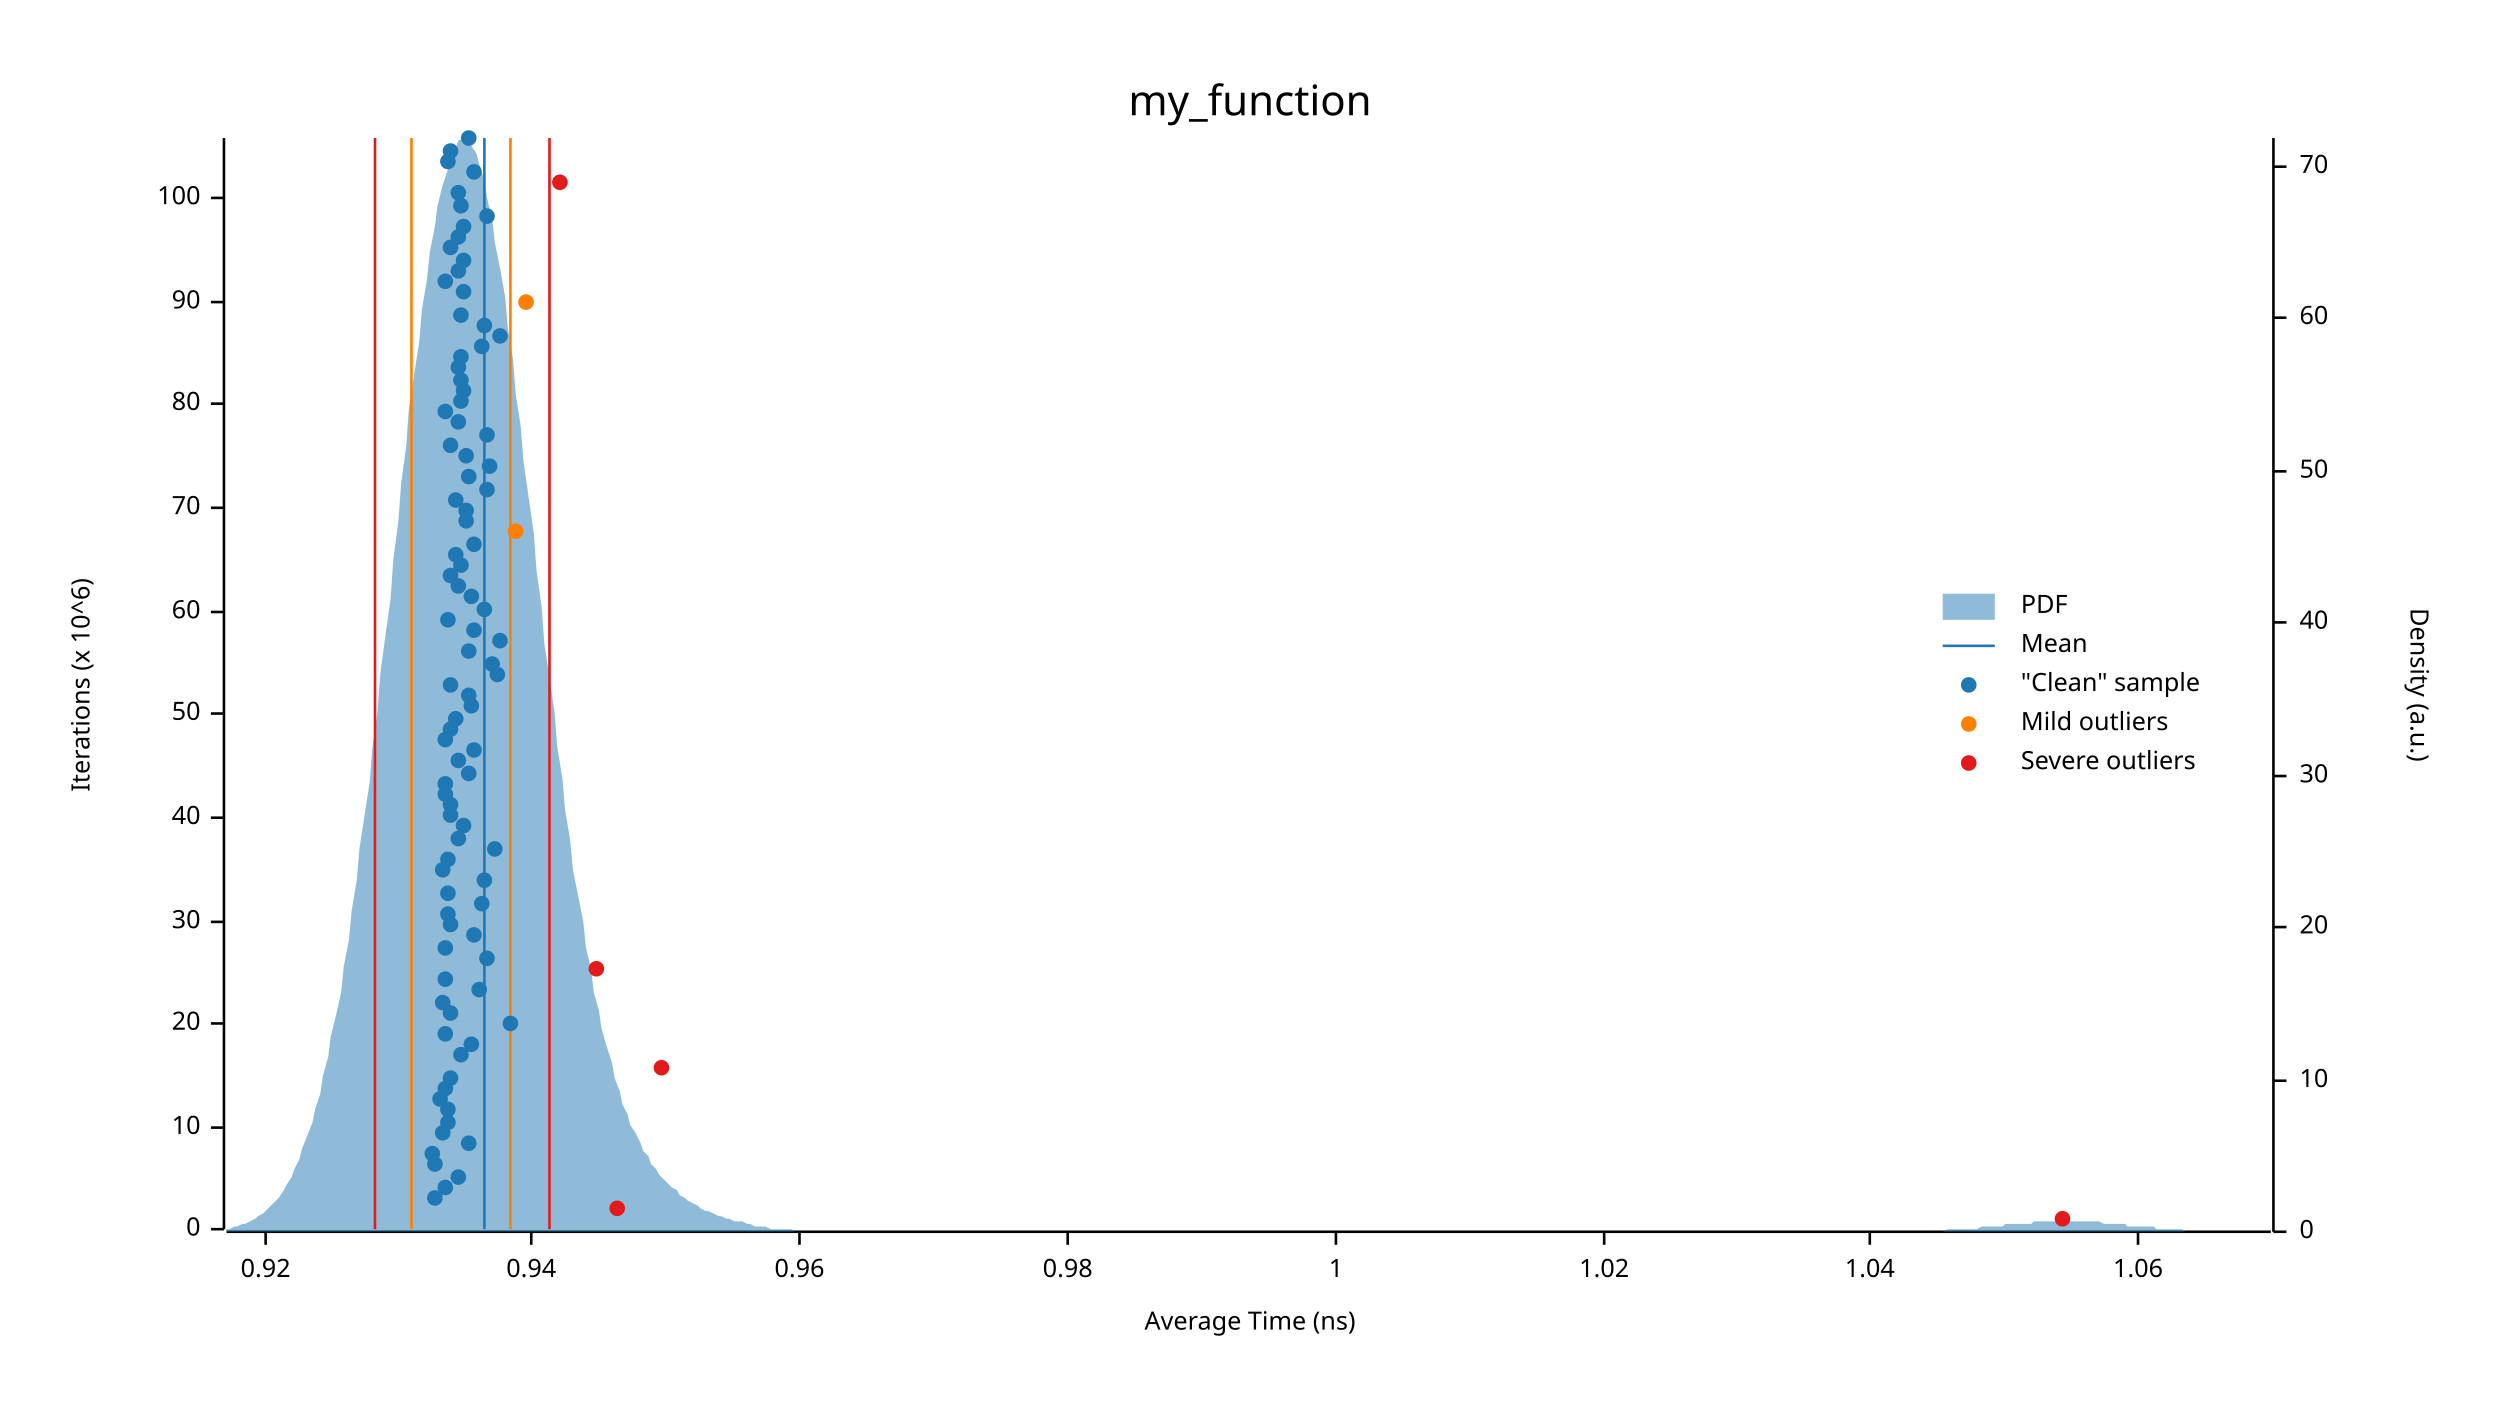
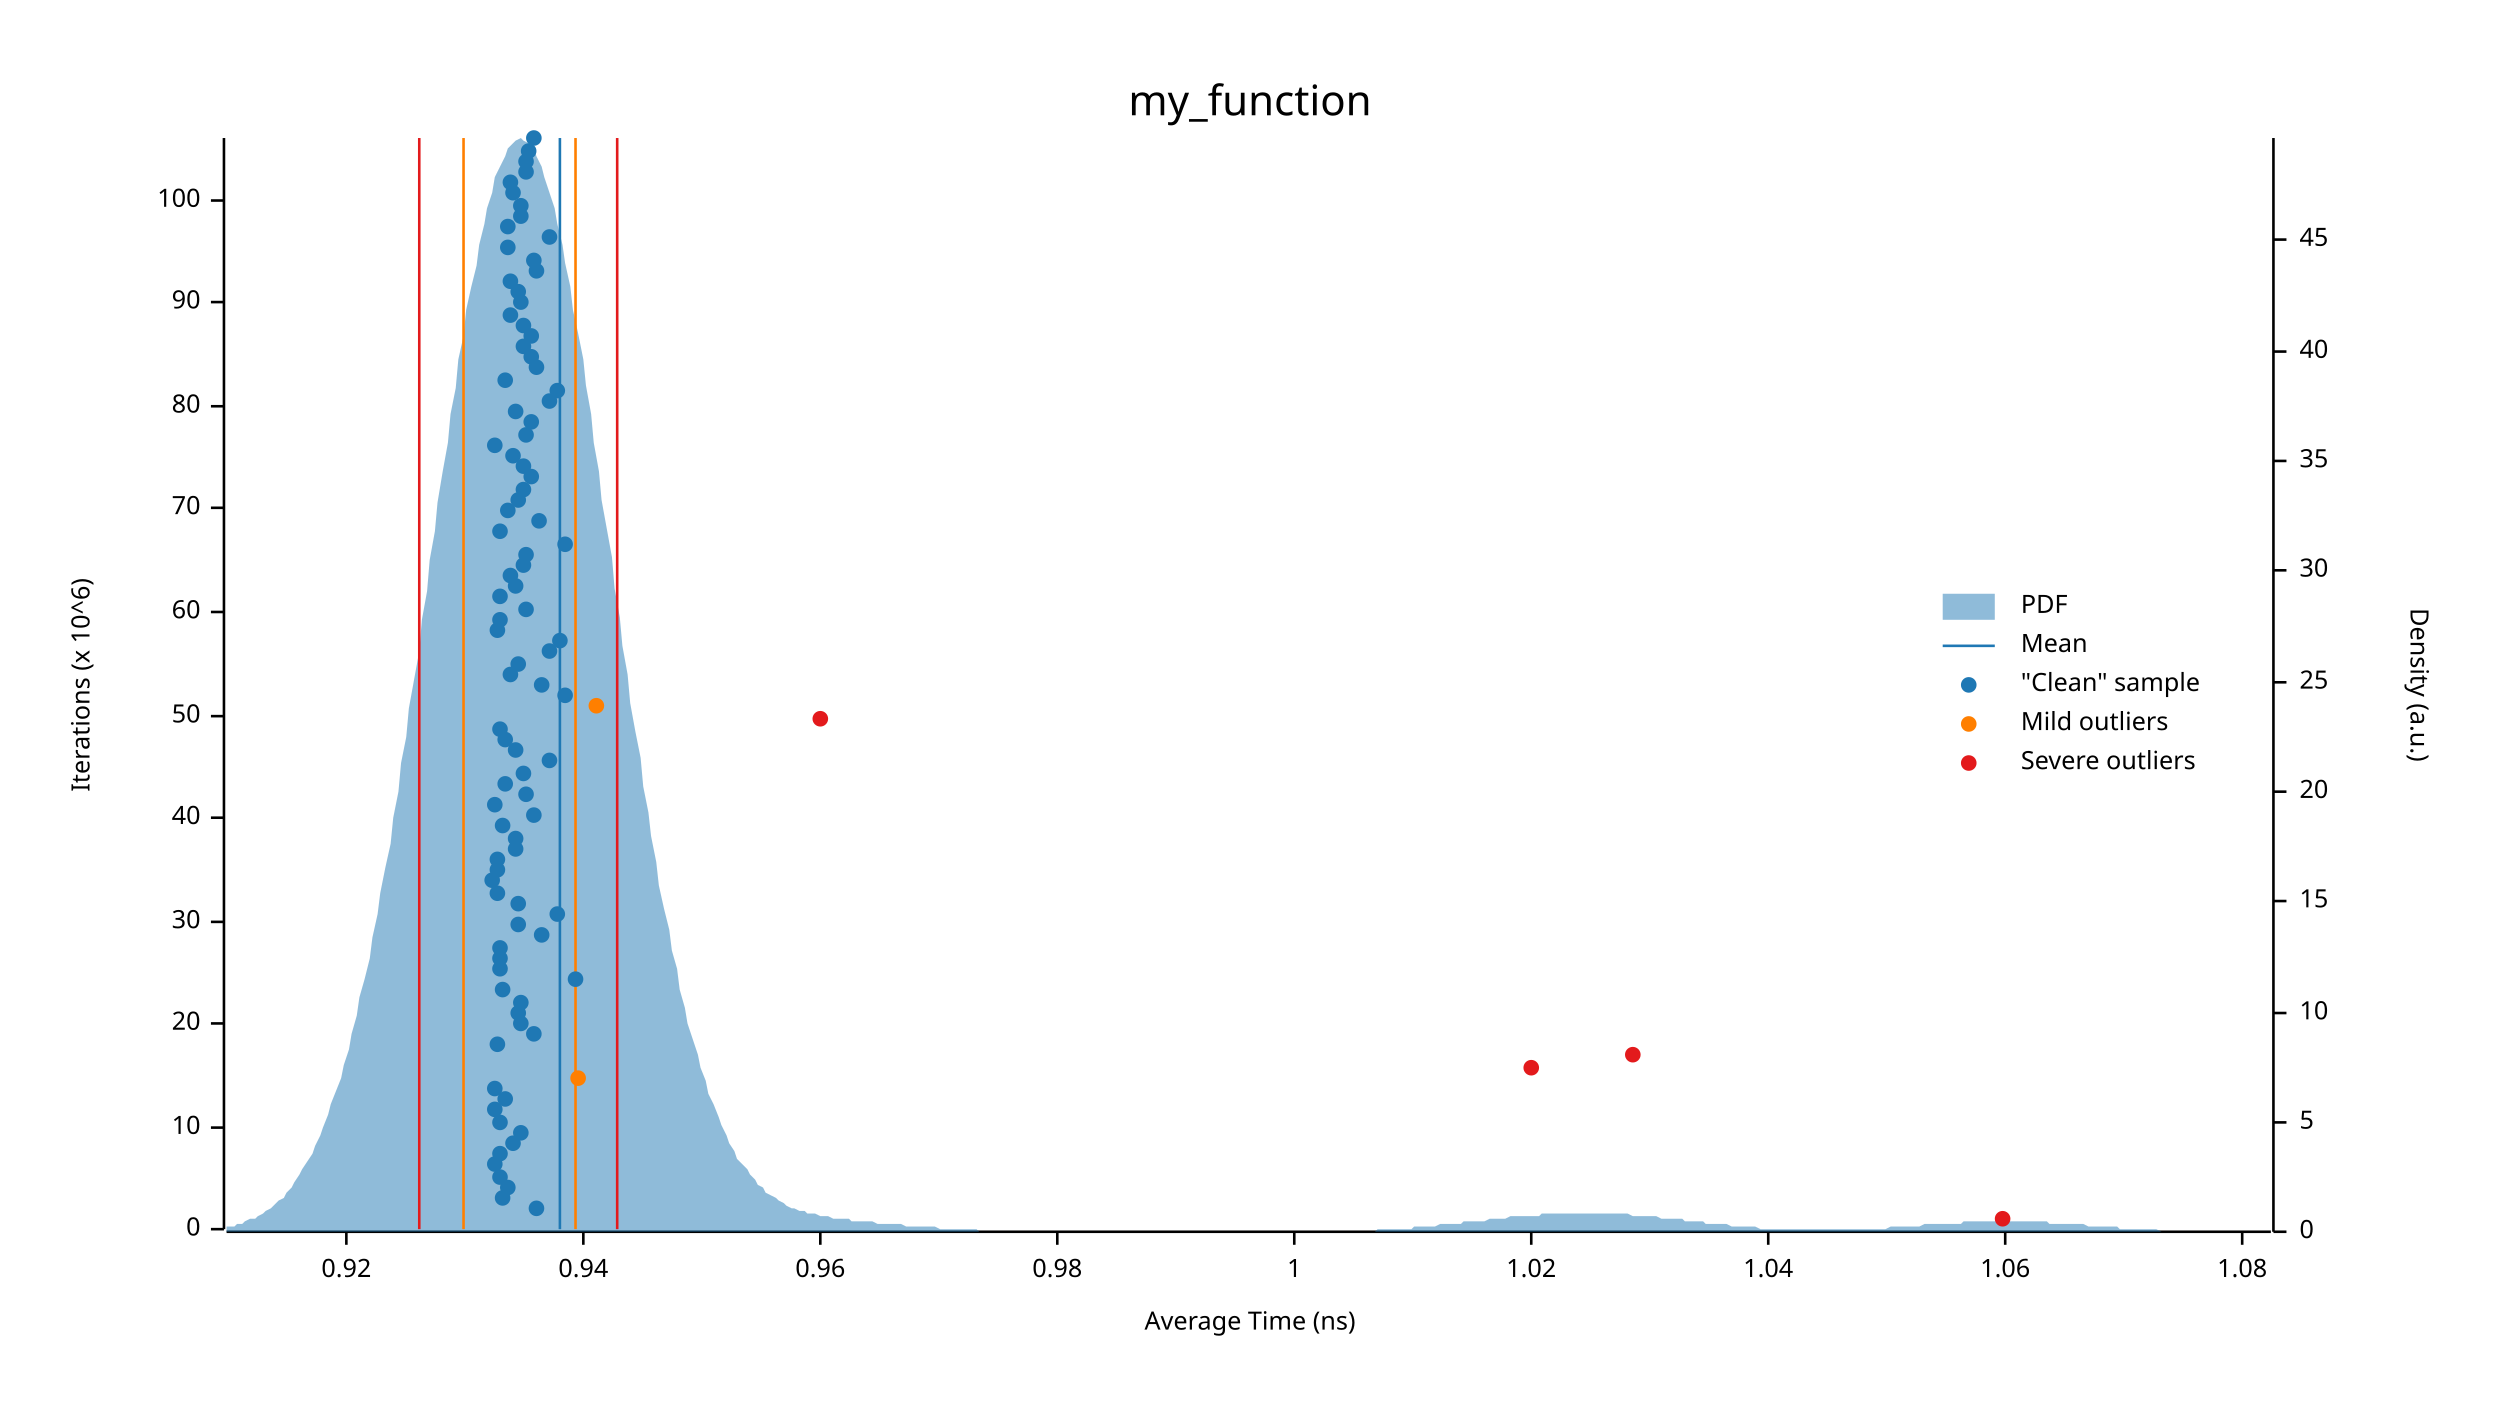
<svg xmlns="http://www.w3.org/2000/svg" width="960" height="540" viewBox="0 0 960 540">
  <text x="480" y="32" dy="0.76em" text-anchor="middle" font-family="sans-serif" font-size="16.129" opacity="1" fill="#000000">
my_function
</text>
  <text x="27" y="263" dy="0.76em" text-anchor="middle" font-family="sans-serif" font-size="9.677" opacity="1" fill="#000000" transform="rotate(270, 27, 263)">
Iterations (x 10^6)
</text>
  <text x="480" y="513" dy="-0.5ex" text-anchor="middle" font-family="sans-serif" font-size="9.677" opacity="1" fill="#000000">
Average Time (ns)
</text>
  <polyline fill="none" opacity="1" stroke="#000000" stroke-width="1" points="86,53 86,472 " />
  <text x="77" y="472" dy="0.5ex" text-anchor="end" font-family="sans-serif" font-size="9.677" opacity="1" fill="#000000">
0
</text>
  <polyline fill="none" opacity="1" stroke="#000000" stroke-width="1" points="81,472 86,472 " />
  <text x="77" y="433" dy="0.5ex" text-anchor="end" font-family="sans-serif" font-size="9.677" opacity="1" fill="#000000">
10
</text>
  <polyline fill="none" opacity="1" stroke="#000000" stroke-width="1" points="81,433 86,433 " />
  <text x="77" y="393" dy="0.5ex" text-anchor="end" font-family="sans-serif" font-size="9.677" opacity="1" fill="#000000">
20
</text>
  <polyline fill="none" opacity="1" stroke="#000000" stroke-width="1" points="81,393 86,393 " />
  <text x="77" y="354" dy="0.5ex" text-anchor="end" font-family="sans-serif" font-size="9.677" opacity="1" fill="#000000">
30
</text>
  <polyline fill="none" opacity="1" stroke="#000000" stroke-width="1" points="81,354 86,354 " />
  <text x="77" y="314" dy="0.5ex" text-anchor="end" font-family="sans-serif" font-size="9.677" opacity="1" fill="#000000">
40
</text>
  <polyline fill="none" opacity="1" stroke="#000000" stroke-width="1" points="81,314 86,314 " />
-   <text x="77" y="274" dy="0.5ex" text-anchor="end" font-family="sans-serif" font-size="9.677" opacity="1" fill="#000000">
+   <text x="77" y="275" dy="0.5ex" text-anchor="end" font-family="sans-serif" font-size="9.677" opacity="1" fill="#000000">
50
</text>
-   <polyline fill="none" opacity="1" stroke="#000000" stroke-width="1" points="81,274 86,274 " />
+   <polyline fill="none" opacity="1" stroke="#000000" stroke-width="1" points="81,275 86,275 " />
  <text x="77" y="235" dy="0.5ex" text-anchor="end" font-family="sans-serif" font-size="9.677" opacity="1" fill="#000000">
60
</text>
  <polyline fill="none" opacity="1" stroke="#000000" stroke-width="1" points="81,235 86,235 " />
  <text x="77" y="195" dy="0.5ex" text-anchor="end" font-family="sans-serif" font-size="9.677" opacity="1" fill="#000000">
70
</text>
  <polyline fill="none" opacity="1" stroke="#000000" stroke-width="1" points="81,195 86,195 " />
-   <text x="77" y="155" dy="0.5ex" text-anchor="end" font-family="sans-serif" font-size="9.677" opacity="1" fill="#000000">
+   <text x="77" y="156" dy="0.5ex" text-anchor="end" font-family="sans-serif" font-size="9.677" opacity="1" fill="#000000">
80
</text>
-   <polyline fill="none" opacity="1" stroke="#000000" stroke-width="1" points="81,155 86,155 " />
+   <polyline fill="none" opacity="1" stroke="#000000" stroke-width="1" points="81,156 86,156 " />
  <text x="77" y="116" dy="0.5ex" text-anchor="end" font-family="sans-serif" font-size="9.677" opacity="1" fill="#000000">
90
</text>
  <polyline fill="none" opacity="1" stroke="#000000" stroke-width="1" points="81,116 86,116 " />
-   <text x="77" y="76" dy="0.5ex" text-anchor="end" font-family="sans-serif" font-size="9.677" opacity="1" fill="#000000">
+   <text x="77" y="77" dy="0.5ex" text-anchor="end" font-family="sans-serif" font-size="9.677" opacity="1" fill="#000000">
100
</text>
-   <polyline fill="none" opacity="1" stroke="#000000" stroke-width="1" points="81,76 86,76 " />
+   <polyline fill="none" opacity="1" stroke="#000000" stroke-width="1" points="81,77 86,77 " />
  <polyline fill="none" opacity="1" stroke="#000000" stroke-width="1" points="87,473 872,473 " />
-   <text x="102" y="483" dy="0.76em" text-anchor="middle" font-family="sans-serif" font-size="9.677" opacity="1" fill="#000000">
+   <text x="133" y="483" dy="0.76em" text-anchor="middle" font-family="sans-serif" font-size="9.677" opacity="1" fill="#000000">
0.92
</text>
-   <polyline fill="none" opacity="1" stroke="#000000" stroke-width="1" points="102,473 102,478 " />
-   <text x="204" y="483" dy="0.76em" text-anchor="middle" font-family="sans-serif" font-size="9.677" opacity="1" fill="#000000">
+   <polyline fill="none" opacity="1" stroke="#000000" stroke-width="1" points="133,473 133,478 " />
+   <text x="224" y="483" dy="0.76em" text-anchor="middle" font-family="sans-serif" font-size="9.677" opacity="1" fill="#000000">
0.94
</text>
-   <polyline fill="none" opacity="1" stroke="#000000" stroke-width="1" points="204,473 204,478 " />
-   <text x="307" y="483" dy="0.76em" text-anchor="middle" font-family="sans-serif" font-size="9.677" opacity="1" fill="#000000">
+   <polyline fill="none" opacity="1" stroke="#000000" stroke-width="1" points="224,473 224,478 " />
+   <text x="315" y="483" dy="0.76em" text-anchor="middle" font-family="sans-serif" font-size="9.677" opacity="1" fill="#000000">
0.96
</text>
-   <polyline fill="none" opacity="1" stroke="#000000" stroke-width="1" points="307,473 307,478 " />
-   <text x="410" y="483" dy="0.76em" text-anchor="middle" font-family="sans-serif" font-size="9.677" opacity="1" fill="#000000">
+   <polyline fill="none" opacity="1" stroke="#000000" stroke-width="1" points="315,473 315,478 " />
+   <text x="406" y="483" dy="0.76em" text-anchor="middle" font-family="sans-serif" font-size="9.677" opacity="1" fill="#000000">
0.98
</text>
-   <polyline fill="none" opacity="1" stroke="#000000" stroke-width="1" points="410,473 410,478 " />
-   <text x="513" y="483" dy="0.76em" text-anchor="middle" font-family="sans-serif" font-size="9.677" opacity="1" fill="#000000">
+   <polyline fill="none" opacity="1" stroke="#000000" stroke-width="1" points="406,473 406,478 " />
+   <text x="497" y="483" dy="0.76em" text-anchor="middle" font-family="sans-serif" font-size="9.677" opacity="1" fill="#000000">
1
</text>
-   <polyline fill="none" opacity="1" stroke="#000000" stroke-width="1" points="513,473 513,478 " />
-   <text x="616" y="483" dy="0.76em" text-anchor="middle" font-family="sans-serif" font-size="9.677" opacity="1" fill="#000000">
+   <polyline fill="none" opacity="1" stroke="#000000" stroke-width="1" points="497,473 497,478 " />
+   <text x="588" y="483" dy="0.76em" text-anchor="middle" font-family="sans-serif" font-size="9.677" opacity="1" fill="#000000">
1.02
</text>
-   <polyline fill="none" opacity="1" stroke="#000000" stroke-width="1" points="616,473 616,478 " />
-   <text x="718" y="483" dy="0.76em" text-anchor="middle" font-family="sans-serif" font-size="9.677" opacity="1" fill="#000000">
+   <polyline fill="none" opacity="1" stroke="#000000" stroke-width="1" points="588,473 588,478 " />
+   <text x="679" y="483" dy="0.76em" text-anchor="middle" font-family="sans-serif" font-size="9.677" opacity="1" fill="#000000">
1.04
</text>
-   <polyline fill="none" opacity="1" stroke="#000000" stroke-width="1" points="718,473 718,478 " />
-   <text x="821" y="483" dy="0.76em" text-anchor="middle" font-family="sans-serif" font-size="9.677" opacity="1" fill="#000000">
+   <polyline fill="none" opacity="1" stroke="#000000" stroke-width="1" points="679,473 679,478 " />
+   <text x="770" y="483" dy="0.76em" text-anchor="middle" font-family="sans-serif" font-size="9.677" opacity="1" fill="#000000">
1.06
</text>
-   <polyline fill="none" opacity="1" stroke="#000000" stroke-width="1" points="821,473 821,478 " />
+   <polyline fill="none" opacity="1" stroke="#000000" stroke-width="1" points="770,473 770,478 " />
+   <text x="861" y="483" dy="0.76em" text-anchor="middle" font-family="sans-serif" font-size="9.677" opacity="1" fill="#000000">
+ 1.08
+ </text>
+   <polyline fill="none" opacity="1" stroke="#000000" stroke-width="1" points="861,473 861,478 " />
  <text x="933" y="263" dy="0.76em" text-anchor="middle" font-family="sans-serif" font-size="9.677" opacity="1" fill="#000000" transform="rotate(90, 933, 263)">
Density (a.u.)
</text>
  <polyline fill="none" opacity="1" stroke="#000000" stroke-width="1" points="873,53 873,473 " />
  <text x="883" y="473" dy="0.5ex" text-anchor="start" font-family="sans-serif" font-size="9.677" opacity="1" fill="#000000">
0
</text>
  <polyline fill="none" opacity="1" stroke="#000000" stroke-width="1" points="873,473 878,473 " />
-   <text x="883" y="415" dy="0.5ex" text-anchor="start" font-family="sans-serif" font-size="9.677" opacity="1" fill="#000000">
+   <text x="883" y="431" dy="0.5ex" text-anchor="start" font-family="sans-serif" font-size="9.677" opacity="1" fill="#000000">
+ 5
+ </text>
+   <polyline fill="none" opacity="1" stroke="#000000" stroke-width="1" points="873,431 878,431 " />
+   <text x="883" y="389" dy="0.5ex" text-anchor="start" font-family="sans-serif" font-size="9.677" opacity="1" fill="#000000">
10
</text>
-   <polyline fill="none" opacity="1" stroke="#000000" stroke-width="1" points="873,415 878,415 " />
-   <text x="883" y="356" dy="0.5ex" text-anchor="start" font-family="sans-serif" font-size="9.677" opacity="1" fill="#000000">
+   <polyline fill="none" opacity="1" stroke="#000000" stroke-width="1" points="873,389 878,389 " />
+   <text x="883" y="346" dy="0.5ex" text-anchor="start" font-family="sans-serif" font-size="9.677" opacity="1" fill="#000000">
+ 15
+ </text>
+   <polyline fill="none" opacity="1" stroke="#000000" stroke-width="1" points="873,346 878,346 " />
+   <text x="883" y="304" dy="0.5ex" text-anchor="start" font-family="sans-serif" font-size="9.677" opacity="1" fill="#000000">
20
</text>
-   <polyline fill="none" opacity="1" stroke="#000000" stroke-width="1" points="873,356 878,356 " />
-   <text x="883" y="298" dy="0.5ex" text-anchor="start" font-family="sans-serif" font-size="9.677" opacity="1" fill="#000000">
+   <polyline fill="none" opacity="1" stroke="#000000" stroke-width="1" points="873,304 878,304 " />
+   <text x="883" y="262" dy="0.5ex" text-anchor="start" font-family="sans-serif" font-size="9.677" opacity="1" fill="#000000">
+ 25
+ </text>
+   <polyline fill="none" opacity="1" stroke="#000000" stroke-width="1" points="873,262 878,262 " />
+   <text x="883" y="219" dy="0.5ex" text-anchor="start" font-family="sans-serif" font-size="9.677" opacity="1" fill="#000000">
30
</text>
-   <polyline fill="none" opacity="1" stroke="#000000" stroke-width="1" points="873,298 878,298 " />
-   <text x="883" y="239" dy="0.5ex" text-anchor="start" font-family="sans-serif" font-size="9.677" opacity="1" fill="#000000">
+   <polyline fill="none" opacity="1" stroke="#000000" stroke-width="1" points="873,219 878,219 " />
+   <text x="883" y="177" dy="0.5ex" text-anchor="start" font-family="sans-serif" font-size="9.677" opacity="1" fill="#000000">
+ 35
+ </text>
+   <polyline fill="none" opacity="1" stroke="#000000" stroke-width="1" points="873,177 878,177 " />
+   <text x="883" y="135" dy="0.5ex" text-anchor="start" font-family="sans-serif" font-size="9.677" opacity="1" fill="#000000">
40
</text>
-   <polyline fill="none" opacity="1" stroke="#000000" stroke-width="1" points="873,239 878,239 " />
-   <text x="883" y="181" dy="0.5ex" text-anchor="start" font-family="sans-serif" font-size="9.677" opacity="1" fill="#000000">
- 50
- </text>
-   <polyline fill="none" opacity="1" stroke="#000000" stroke-width="1" points="873,181 878,181 " />
-   <text x="883" y="122" dy="0.5ex" text-anchor="start" font-family="sans-serif" font-size="9.677" opacity="1" fill="#000000">
- 60
- </text>
-   <polyline fill="none" opacity="1" stroke="#000000" stroke-width="1" points="873,122 878,122 " />
-   <text x="883" y="64" dy="0.5ex" text-anchor="start" font-family="sans-serif" font-size="9.677" opacity="1" fill="#000000">
- 70
- </text>
-   <polyline fill="none" opacity="1" stroke="#000000" stroke-width="1" points="873,64 878,64 " />
-   <polygon opacity="0.5" fill="#1F78B4" points="87,472 88,472 90,471 91,471 93,470 94,470 96,469 98,468 99,467 101,466 102,465 104,463 105,462 107,460 109,457 110,455 112,452 113,449 115,445 116,441 118,436 120,431 121,426 123,420 124,413 126,406 127,398 129,390 131,381 132,371 134,361 135,350 137,338 138,326 140,313 142,300 143,287 145,273 146,259 148,244 150,230 151,215 153,200 154,186 156,171 157,157 159,144 161,131 162,119 164,107 165,97 167,87 168,79 170,71 172,65 173,60 175,57 176,54 178,53 179,54 181,56 183,59 184,63 186,69 187,76 189,84 190,93 192,103 194,114 195,126 197,138 198,151 200,164 201,177 203,191 205,205 206,219 208,233 209,247 211,260 213,274 214,287 216,299 217,311 219,323 220,334 222,344 224,354 225,364 227,372 228,381 230,388 231,395 233,402 235,408 236,414 238,419 239,424 241,428 242,432 244,435 246,439 247,442 249,444 250,447 252,449 253,451 255,453 257,455 258,456 260,457 261,459 263,460 264,461 266,462 268,463 269,464 271,465 272,465 274,466 276,467 277,467 279,468 280,468 282,469 283,469 285,469 287,470 288,470 290,471 291,471 293,471 294,471 296,472 298,472 299,472 301,472 302,472 304,472 305,473 307,473 309,473 310,473 312,473 313,473 315,473 316,473 318,473 320,473 321,473 323,473 324,473 326,473 327,473 329,473 331,473 332,473 334,473 335,473 337,473 339,473 340,473 342,473 343,473 345,473 346,473 348,473 350,473 351,473 353,473 354,473 356,473 357,473 359,473 361,473 362,473 364,473 365,473 367,473 368,473 370,473 372,473 373,473 375,473 376,473 378,473 379,473 381,473 383,473 384,473 386,473 387,473 389,473 391,473 392,473 394,473 395,473 397,473 398,473 400,473 402,473 403,473 405,473 406,473 408,473 409,473 411,473 413,473 414,473 416,473 417,473 419,473 420,473 422,473 424,473 425,473 427,473 428,473 430,473 431,473 433,473 435,473 436,473 438,473 439,473 441,473 442,473 444,473 446,473 447,473 449,473 450,473 452,473 454,473 455,473 457,473 458,473 460,473 461,473 463,473 465,473 466,473 468,473 469,473 471,473 472,473 474,473 476,473 477,473 479,473 480,473 482,473 483,473 485,473 487,473 488,473 490,473 491,473 493,473 494,473 496,473 498,473 499,473 501,473 502,473 504,473 505,473 507,473 509,473 510,473 512,473 513,473 515,473 517,473 518,473 520,473 521,473 523,473 524,473 526,473 528,473 529,473 531,473 532,473 534,473 535,473 537,473 539,473 540,473 542,473 543,473 545,473 546,473 548,473 550,473 551,473 553,473 554,473 556,473 557,473 559,473 561,473 562,473 564,473 565,473 567,473 568,473 570,473 572,473 573,473 575,473 576,473 578,473 580,473 581,473 583,473 584,473 586,473 587,473 589,473 591,473 592,473 594,473 595,473 597,473 598,473 600,473 602,473 603,473 605,473 606,473 608,473 609,473 611,473 613,473 614,473 616,473 617,473 619,473 620,473 622,473 624,473 625,473 627,473 628,473 630,473 632,473 633,473 635,473 636,473 638,473 639,473 641,473 643,473 644,473 646,473 647,473 649,473 650,473 652,473 654,473 655,473 657,473 658,473 660,473 661,473 663,473 665,473 666,473 668,473 669,473 671,473 672,473 674,473 676,473 677,473 679,473 680,473 682,473 683,473 685,473 687,473 688,473 690,473 691,473 693,473 695,473 696,473 698,473 699,473 701,473 702,473 704,473 706,473 707,473 709,473 710,473 712,473 713,473 715,473 717,473 718,473 720,473 721,473 723,473 724,473 726,473 728,473 729,473 731,473 732,473 734,473 735,473 737,473 739,473 740,473 742,473 743,473 745,473 746,473 748,472 750,472 751,472 753,472 754,472 756,472 758,472 759,472 761,471 762,471 764,471 765,471 767,471 769,471 770,470 772,470 773,470 775,470 776,470 778,470 780,470 781,469 783,469 784,469 786,469 787,469 789,469 791,469 792,469 794,469 795,469 797,469 798,469 800,469 802,469 803,469 805,469 806,469 808,470 809,470 811,470 813,470 814,470 816,470 817,471 819,471 821,471 822,471 824,471 825,471 827,471 828,472 830,472 832,472 833,472 835,472 836,472 838,472 839,473 841,473 843,473 844,473 846,473 847,473 849,473 850,473 852,473 854,473 855,473 857,473 858,473 860,473 861,473 863,473 865,473 866,473 868,473 869,473 871,473 873,473 873,473 87,473 " />
-   <polyline fill="none" opacity="1" stroke="#1F78B4" stroke-width="1" points="186,472 186,53 " />
-   <polyline fill="none" opacity="1" stroke="#FF7F00" stroke-width="1" points="158,472 158,53 " />
-   <polyline fill="none" opacity="1" stroke="#FF7F00" stroke-width="1" points="196,472 196,53 " />
-   <polyline fill="none" opacity="1" stroke="#E31A1C" stroke-width="1" points="144,472 144,53 " />
-   <polyline fill="none" opacity="1" stroke="#E31A1C" stroke-width="1" points="211,472 211,53 " />
-   <circle cx="167" cy="460" r="3" opacity="1" fill="#1F78B4" stroke="none" stroke-width="1" />
-   <circle cx="171" cy="456" r="3" opacity="1" fill="#1F78B4" stroke="none" stroke-width="1" />
-   <circle cx="176" cy="452" r="3" opacity="1" fill="#1F78B4" stroke="none" stroke-width="1" />
-   <circle cx="167" cy="447" r="3" opacity="1" fill="#1F78B4" stroke="none" stroke-width="1" />
-   <circle cx="166" cy="443" r="3" opacity="1" fill="#1F78B4" stroke="none" stroke-width="1" />
-   <circle cx="180" cy="439" r="3" opacity="1" fill="#1F78B4" stroke="none" stroke-width="1" />
-   <circle cx="170" cy="435" r="3" opacity="1" fill="#1F78B4" stroke="none" stroke-width="1" />
-   <circle cx="172" cy="431" r="3" opacity="1" fill="#1F78B4" stroke="none" stroke-width="1" />
-   <circle cx="172" cy="426" r="3" opacity="1" fill="#1F78B4" stroke="none" stroke-width="1" />
-   <circle cx="169" cy="422" r="3" opacity="1" fill="#1F78B4" stroke="none" stroke-width="1" />
-   <circle cx="171" cy="418" r="3" opacity="1" fill="#1F78B4" stroke="none" stroke-width="1" />
-   <circle cx="173" cy="414" r="3" opacity="1" fill="#1F78B4" stroke="none" stroke-width="1" />
-   <circle cx="177" cy="405" r="3" opacity="1" fill="#1F78B4" stroke="none" stroke-width="1" />
-   <circle cx="181" cy="401" r="3" opacity="1" fill="#1F78B4" stroke="none" stroke-width="1" />
-   <circle cx="171" cy="397" r="3" opacity="1" fill="#1F78B4" stroke="none" stroke-width="1" />
-   <circle cx="196" cy="393" r="3" opacity="1" fill="#1F78B4" stroke="none" stroke-width="1" />
-   <circle cx="173" cy="389" r="3" opacity="1" fill="#1F78B4" stroke="none" stroke-width="1" />
-   <circle cx="170" cy="385" r="3" opacity="1" fill="#1F78B4" stroke="none" stroke-width="1" />
-   <circle cx="184" cy="380" r="3" opacity="1" fill="#1F78B4" stroke="none" stroke-width="1" />
-   <circle cx="171" cy="376" r="3" opacity="1" fill="#1F78B4" stroke="none" stroke-width="1" />
-   <circle cx="187" cy="368" r="3" opacity="1" fill="#1F78B4" stroke="none" stroke-width="1" />
-   <circle cx="171" cy="364" r="3" opacity="1" fill="#1F78B4" stroke="none" stroke-width="1" />
-   <circle cx="182" cy="359" r="3" opacity="1" fill="#1F78B4" stroke="none" stroke-width="1" />
-   <circle cx="173" cy="355" r="3" opacity="1" fill="#1F78B4" stroke="none" stroke-width="1" />
-   <circle cx="172" cy="351" r="3" opacity="1" fill="#1F78B4" stroke="none" stroke-width="1" />
-   <circle cx="185" cy="347" r="3" opacity="1" fill="#1F78B4" stroke="none" stroke-width="1" />
-   <circle cx="172" cy="343" r="3" opacity="1" fill="#1F78B4" stroke="none" stroke-width="1" />
-   <circle cx="186" cy="338" r="3" opacity="1" fill="#1F78B4" stroke="none" stroke-width="1" />
-   <circle cx="170" cy="334" r="3" opacity="1" fill="#1F78B4" stroke="none" stroke-width="1" />
-   <circle cx="172" cy="330" r="3" opacity="1" fill="#1F78B4" stroke="none" stroke-width="1" />
-   <circle cx="190" cy="326" r="3" opacity="1" fill="#1F78B4" stroke="none" stroke-width="1" />
-   <circle cx="176" cy="322" r="3" opacity="1" fill="#1F78B4" stroke="none" stroke-width="1" />
-   <circle cx="178" cy="317" r="3" opacity="1" fill="#1F78B4" stroke="none" stroke-width="1" />
-   <circle cx="173" cy="313" r="3" opacity="1" fill="#1F78B4" stroke="none" stroke-width="1" />
-   <circle cx="173" cy="309" r="3" opacity="1" fill="#1F78B4" stroke="none" stroke-width="1" />
-   <circle cx="171" cy="305" r="3" opacity="1" fill="#1F78B4" stroke="none" stroke-width="1" />
-   <circle cx="171" cy="301" r="3" opacity="1" fill="#1F78B4" stroke="none" stroke-width="1" />
-   <circle cx="180" cy="297" r="3" opacity="1" fill="#1F78B4" stroke="none" stroke-width="1" />
-   <circle cx="176" cy="292" r="3" opacity="1" fill="#1F78B4" stroke="none" stroke-width="1" />
-   <circle cx="182" cy="288" r="3" opacity="1" fill="#1F78B4" stroke="none" stroke-width="1" />
-   <circle cx="171" cy="284" r="3" opacity="1" fill="#1F78B4" stroke="none" stroke-width="1" />
-   <circle cx="173" cy="280" r="3" opacity="1" fill="#1F78B4" stroke="none" stroke-width="1" />
-   <circle cx="175" cy="276" r="3" opacity="1" fill="#1F78B4" stroke="none" stroke-width="1" />
-   <circle cx="181" cy="271" r="3" opacity="1" fill="#1F78B4" stroke="none" stroke-width="1" />
-   <circle cx="180" cy="267" r="3" opacity="1" fill="#1F78B4" stroke="none" stroke-width="1" />
-   <circle cx="173" cy="263" r="3" opacity="1" fill="#1F78B4" stroke="none" stroke-width="1" />
-   <circle cx="191" cy="259" r="3" opacity="1" fill="#1F78B4" stroke="none" stroke-width="1" />
-   <circle cx="189" cy="255" r="3" opacity="1" fill="#1F78B4" stroke="none" stroke-width="1" />
-   <circle cx="180" cy="250" r="3" opacity="1" fill="#1F78B4" stroke="none" stroke-width="1" />
-   <circle cx="192" cy="246" r="3" opacity="1" fill="#1F78B4" stroke="none" stroke-width="1" />
-   <circle cx="182" cy="242" r="3" opacity="1" fill="#1F78B4" stroke="none" stroke-width="1" />
-   <circle cx="172" cy="238" r="3" opacity="1" fill="#1F78B4" stroke="none" stroke-width="1" />
-   <circle cx="186" cy="234" r="3" opacity="1" fill="#1F78B4" stroke="none" stroke-width="1" />
-   <circle cx="181" cy="229" r="3" opacity="1" fill="#1F78B4" stroke="none" stroke-width="1" />
-   <circle cx="176" cy="225" r="3" opacity="1" fill="#1F78B4" stroke="none" stroke-width="1" />
-   <circle cx="173" cy="221" r="3" opacity="1" fill="#1F78B4" stroke="none" stroke-width="1" />
-   <circle cx="177" cy="217" r="3" opacity="1" fill="#1F78B4" stroke="none" stroke-width="1" />
-   <circle cx="175" cy="213" r="3" opacity="1" fill="#1F78B4" stroke="none" stroke-width="1" />
-   <circle cx="182" cy="209" r="3" opacity="1" fill="#1F78B4" stroke="none" stroke-width="1" />
-   <circle cx="179" cy="200" r="3" opacity="1" fill="#1F78B4" stroke="none" stroke-width="1" />
-   <circle cx="179" cy="196" r="3" opacity="1" fill="#1F78B4" stroke="none" stroke-width="1" />
-   <circle cx="175" cy="192" r="3" opacity="1" fill="#1F78B4" stroke="none" stroke-width="1" />
-   <circle cx="187" cy="188" r="3" opacity="1" fill="#1F78B4" stroke="none" stroke-width="1" />
-   <circle cx="180" cy="183" r="3" opacity="1" fill="#1F78B4" stroke="none" stroke-width="1" />
-   <circle cx="188" cy="179" r="3" opacity="1" fill="#1F78B4" stroke="none" stroke-width="1" />
-   <circle cx="179" cy="175" r="3" opacity="1" fill="#1F78B4" stroke="none" stroke-width="1" />
-   <circle cx="173" cy="171" r="3" opacity="1" fill="#1F78B4" stroke="none" stroke-width="1" />
-   <circle cx="187" cy="167" r="3" opacity="1" fill="#1F78B4" stroke="none" stroke-width="1" />
-   <circle cx="176" cy="162" r="3" opacity="1" fill="#1F78B4" stroke="none" stroke-width="1" />
-   <circle cx="171" cy="158" r="3" opacity="1" fill="#1F78B4" stroke="none" stroke-width="1" />
-   <circle cx="177" cy="154" r="3" opacity="1" fill="#1F78B4" stroke="none" stroke-width="1" />
-   <circle cx="178" cy="150" r="3" opacity="1" fill="#1F78B4" stroke="none" stroke-width="1" />
-   <circle cx="177" cy="146" r="3" opacity="1" fill="#1F78B4" stroke="none" stroke-width="1" />
-   <circle cx="176" cy="141" r="3" opacity="1" fill="#1F78B4" stroke="none" stroke-width="1" />
-   <circle cx="177" cy="137" r="3" opacity="1" fill="#1F78B4" stroke="none" stroke-width="1" />
-   <circle cx="185" cy="133" r="3" opacity="1" fill="#1F78B4" stroke="none" stroke-width="1" />
-   <circle cx="192" cy="129" r="3" opacity="1" fill="#1F78B4" stroke="none" stroke-width="1" />
-   <circle cx="186" cy="125" r="3" opacity="1" fill="#1F78B4" stroke="none" stroke-width="1" />
-   <circle cx="177" cy="121" r="3" opacity="1" fill="#1F78B4" stroke="none" stroke-width="1" />
-   <circle cx="178" cy="112" r="3" opacity="1" fill="#1F78B4" stroke="none" stroke-width="1" />
-   <circle cx="171" cy="108" r="3" opacity="1" fill="#1F78B4" stroke="none" stroke-width="1" />
-   <circle cx="176" cy="104" r="3" opacity="1" fill="#1F78B4" stroke="none" stroke-width="1" />
-   <circle cx="178" cy="100" r="3" opacity="1" fill="#1F78B4" stroke="none" stroke-width="1" />
-   <circle cx="173" cy="95" r="3" opacity="1" fill="#1F78B4" stroke="none" stroke-width="1" />
-   <circle cx="176" cy="91" r="3" opacity="1" fill="#1F78B4" stroke="none" stroke-width="1" />
-   <circle cx="178" cy="87" r="3" opacity="1" fill="#1F78B4" stroke="none" stroke-width="1" />
-   <circle cx="187" cy="83" r="3" opacity="1" fill="#1F78B4" stroke="none" stroke-width="1" />
-   <circle cx="177" cy="79" r="3" opacity="1" fill="#1F78B4" stroke="none" stroke-width="1" />
-   <circle cx="176" cy="74" r="3" opacity="1" fill="#1F78B4" stroke="none" stroke-width="1" />
-   <circle cx="182" cy="66" r="3" opacity="1" fill="#1F78B4" stroke="none" stroke-width="1" />
-   <circle cx="172" cy="62" r="3" opacity="1" fill="#1F78B4" stroke="none" stroke-width="1" />
-   <circle cx="173" cy="58" r="3" opacity="1" fill="#1F78B4" stroke="none" stroke-width="1" />
-   <circle cx="180" cy="53" r="3" opacity="1" fill="#1F78B4" stroke="none" stroke-width="1" />
-   <circle cx="198" cy="204" r="3" opacity="1" fill="#FF7F00" stroke="none" stroke-width="1" />
-   <circle cx="202" cy="116" r="3" opacity="1" fill="#FF7F00" stroke="none" stroke-width="1" />
-   <circle cx="792" cy="468" r="3" opacity="1" fill="#E31A1C" stroke="none" stroke-width="1" />
-   <circle cx="237" cy="464" r="3" opacity="1" fill="#E31A1C" stroke="none" stroke-width="1" />
-   <circle cx="254" cy="410" r="3" opacity="1" fill="#E31A1C" stroke="none" stroke-width="1" />
-   <circle cx="229" cy="372" r="3" opacity="1" fill="#E31A1C" stroke="none" stroke-width="1" />
-   <circle cx="215" cy="70" r="3" opacity="1" fill="#E31A1C" stroke="none" stroke-width="1" />
+   <polyline fill="none" opacity="1" stroke="#000000" stroke-width="1" points="873,135 878,135 " />
+   <text x="883" y="92" dy="0.5ex" text-anchor="start" font-family="sans-serif" font-size="9.677" opacity="1" fill="#000000">
+ 45
+ </text>
+   <polyline fill="none" opacity="1" stroke="#000000" stroke-width="1" points="873,92 878,92 " />
+   <polygon opacity="0.5" fill="#1F78B4" points="87,471 88,471 90,471 91,470 93,470 94,469 96,468 98,468 99,467 101,466 102,465 104,464 105,463 107,461 109,460 110,458 112,456 113,454 115,451 116,449 118,446 120,443 121,440 123,436 124,433 126,428 127,424 129,419 131,414 132,409 134,403 135,397 137,390 138,383 140,376 142,368 143,360 145,351 146,343 148,333 150,324 151,314 153,304 154,293 156,283 157,272 159,261 161,250 162,238 164,227 165,215 167,204 168,193 170,181 172,170 173,159 175,149 176,138 178,129 179,119 181,110 183,102 184,94 186,86 187,80 189,74 190,68 192,64 194,60 195,57 197,55 198,54 200,53 201,54 203,55 205,57 206,60 208,64 209,68 211,74 213,80 214,86 216,94 217,101 219,110 220,119 222,128 224,138 225,148 227,159 228,170 230,181 231,192 233,203 235,214 236,226 238,237 239,248 241,259 242,270 244,281 246,291 247,302 249,312 250,321 252,331 253,340 255,349 257,357 258,365 260,372 261,380 263,387 264,393 266,399 268,405 269,410 271,415 272,420 274,424 276,429 277,432 279,436 280,439 282,442 283,445 285,447 287,449 288,451 290,453 291,455 293,456 294,458 296,459 298,460 299,461 301,462 302,463 304,464 305,464 307,465 309,465 310,466 312,466 313,466 315,467 316,467 318,467 320,468 321,468 323,468 324,468 326,468 327,469 329,469 331,469 332,469 334,469 335,469 337,470 339,470 340,470 342,470 343,470 345,470 346,470 348,471 350,471 351,471 353,471 354,471 356,471 357,471 359,471 361,472 362,472 364,472 365,472 367,472 368,472 370,472 372,472 373,472 375,472 376,473 378,473 379,473 381,473 383,473 384,473 386,473 387,473 389,473 391,473 392,473 394,473 395,473 397,473 398,473 400,473 402,473 403,473 405,473 406,473 408,473 409,473 411,473 413,473 414,473 416,473 417,473 419,473 420,473 422,473 424,473 425,473 427,473 428,473 430,473 431,473 433,473 435,473 436,473 438,473 439,473 441,473 442,473 444,473 446,473 447,473 449,473 450,473 452,473 454,473 455,473 457,473 458,473 460,473 461,473 463,473 465,473 466,473 468,473 469,473 471,473 472,473 474,473 476,473 477,473 479,473 480,473 482,473 483,473 485,473 487,473 488,473 490,473 491,473 493,473 494,473 496,473 498,473 499,473 501,473 502,473 504,473 505,473 507,473 509,473 510,473 512,473 513,473 515,473 517,473 518,473 520,473 521,473 523,473 524,473 526,473 528,473 529,472 531,472 532,472 534,472 535,472 537,472 539,472 540,472 542,472 543,471 545,471 546,471 548,471 550,471 551,471 553,470 554,470 556,470 557,470 559,470 561,470 562,469 564,469 565,469 567,469 568,469 570,469 572,468 573,468 575,468 576,468 578,468 580,467 581,467 583,467 584,467 586,467 587,467 589,467 591,467 592,466 594,466 595,466 597,466 598,466 600,466 602,466 603,466 605,466 606,466 608,466 609,466 611,466 613,466 614,466 616,466 617,466 619,466 620,466 622,466 624,466 625,466 627,467 628,467 630,467 632,467 633,467 635,467 636,467 638,468 639,468 641,468 643,468 644,468 646,468 647,469 649,469 650,469 652,469 654,469 655,470 657,470 658,470 660,470 661,470 663,470 665,471 666,471 668,471 669,471 671,471 672,471 674,471 676,472 677,472 679,472 680,472 682,472 683,472 685,472 687,472 688,472 690,472 691,472 693,472 695,472 696,472 698,472 699,472 701,472 702,472 704,472 706,472 707,472 709,472 710,472 712,472 713,472 715,472 717,472 718,472 720,472 721,472 723,472 724,472 726,471 728,471 729,471 731,471 732,471 734,471 735,471 737,471 739,470 740,470 742,470 743,470 745,470 746,470 748,470 750,470 751,470 753,470 754,469 756,469 758,469 759,469 761,469 762,469 764,469 765,469 767,469 769,469 770,469 772,469 773,469 775,469 776,469 778,469 780,469 781,469 783,469 784,469 786,469 787,470 789,470 791,470 792,470 794,470 795,470 797,470 798,470 800,470 802,471 803,471 805,471 806,471 808,471 809,471 811,471 813,471 814,472 816,472 817,472 819,472 821,472 822,472 824,472 825,472 827,472 828,472 830,473 832,473 833,473 835,473 836,473 838,473 839,473 841,473 843,473 844,473 846,473 847,473 849,473 850,473 852,473 854,473 855,473 857,473 858,473 860,473 861,473 863,473 865,473 866,473 868,473 869,473 871,473 873,473 873,473 87,473 " />
+   <polyline fill="none" opacity="1" stroke="#1F78B4" stroke-width="1" points="215,472 215,53 " />
+   <polyline fill="none" opacity="1" stroke="#FF7F00" stroke-width="1" points="178,472 178,53 " />
+   <polyline fill="none" opacity="1" stroke="#FF7F00" stroke-width="1" points="221,472 221,53 " />
+   <polyline fill="none" opacity="1" stroke="#E31A1C" stroke-width="1" points="161,472 161,53 " />
+   <polyline fill="none" opacity="1" stroke="#E31A1C" stroke-width="1" points="237,472 237,53 " />
+   <circle cx="206" cy="464" r="3" opacity="1" fill="#1F78B4" stroke="none" stroke-width="1" />
+   <circle cx="193" cy="460" r="3" opacity="1" fill="#1F78B4" stroke="none" stroke-width="1" />
+   <circle cx="195" cy="456" r="3" opacity="1" fill="#1F78B4" stroke="none" stroke-width="1" />
+   <circle cx="192" cy="452" r="3" opacity="1" fill="#1F78B4" stroke="none" stroke-width="1" />
+   <circle cx="190" cy="447" r="3" opacity="1" fill="#1F78B4" stroke="none" stroke-width="1" />
+   <circle cx="192" cy="443" r="3" opacity="1" fill="#1F78B4" stroke="none" stroke-width="1" />
+   <circle cx="197" cy="439" r="3" opacity="1" fill="#1F78B4" stroke="none" stroke-width="1" />
+   <circle cx="200" cy="435" r="3" opacity="1" fill="#1F78B4" stroke="none" stroke-width="1" />
+   <circle cx="192" cy="431" r="3" opacity="1" fill="#1F78B4" stroke="none" stroke-width="1" />
+   <circle cx="190" cy="426" r="3" opacity="1" fill="#1F78B4" stroke="none" stroke-width="1" />
+   <circle cx="194" cy="422" r="3" opacity="1" fill="#1F78B4" stroke="none" stroke-width="1" />
+   <circle cx="190" cy="418" r="3" opacity="1" fill="#1F78B4" stroke="none" stroke-width="1" />
+   <circle cx="191" cy="401" r="3" opacity="1" fill="#1F78B4" stroke="none" stroke-width="1" />
+   <circle cx="205" cy="397" r="3" opacity="1" fill="#1F78B4" stroke="none" stroke-width="1" />
+   <circle cx="200" cy="393" r="3" opacity="1" fill="#1F78B4" stroke="none" stroke-width="1" />
+   <circle cx="199" cy="389" r="3" opacity="1" fill="#1F78B4" stroke="none" stroke-width="1" />
+   <circle cx="200" cy="385" r="3" opacity="1" fill="#1F78B4" stroke="none" stroke-width="1" />
+   <circle cx="193" cy="380" r="3" opacity="1" fill="#1F78B4" stroke="none" stroke-width="1" />
+   <circle cx="221" cy="376" r="3" opacity="1" fill="#1F78B4" stroke="none" stroke-width="1" />
+   <circle cx="192" cy="372" r="3" opacity="1" fill="#1F78B4" stroke="none" stroke-width="1" />
+   <circle cx="192" cy="368" r="3" opacity="1" fill="#1F78B4" stroke="none" stroke-width="1" />
+   <circle cx="192" cy="364" r="3" opacity="1" fill="#1F78B4" stroke="none" stroke-width="1" />
+   <circle cx="208" cy="359" r="3" opacity="1" fill="#1F78B4" stroke="none" stroke-width="1" />
+   <circle cx="199" cy="355" r="3" opacity="1" fill="#1F78B4" stroke="none" stroke-width="1" />
+   <circle cx="214" cy="351" r="3" opacity="1" fill="#1F78B4" stroke="none" stroke-width="1" />
+   <circle cx="199" cy="347" r="3" opacity="1" fill="#1F78B4" stroke="none" stroke-width="1" />
+   <circle cx="191" cy="343" r="3" opacity="1" fill="#1F78B4" stroke="none" stroke-width="1" />
+   <circle cx="189" cy="338" r="3" opacity="1" fill="#1F78B4" stroke="none" stroke-width="1" />
+   <circle cx="191" cy="334" r="3" opacity="1" fill="#1F78B4" stroke="none" stroke-width="1" />
+   <circle cx="191" cy="330" r="3" opacity="1" fill="#1F78B4" stroke="none" stroke-width="1" />
+   <circle cx="198" cy="326" r="3" opacity="1" fill="#1F78B4" stroke="none" stroke-width="1" />
+   <circle cx="198" cy="322" r="3" opacity="1" fill="#1F78B4" stroke="none" stroke-width="1" />
+   <circle cx="193" cy="317" r="3" opacity="1" fill="#1F78B4" stroke="none" stroke-width="1" />
+   <circle cx="205" cy="313" r="3" opacity="1" fill="#1F78B4" stroke="none" stroke-width="1" />
+   <circle cx="190" cy="309" r="3" opacity="1" fill="#1F78B4" stroke="none" stroke-width="1" />
+   <circle cx="202" cy="305" r="3" opacity="1" fill="#1F78B4" stroke="none" stroke-width="1" />
+   <circle cx="194" cy="301" r="3" opacity="1" fill="#1F78B4" stroke="none" stroke-width="1" />
+   <circle cx="201" cy="297" r="3" opacity="1" fill="#1F78B4" stroke="none" stroke-width="1" />
+   <circle cx="211" cy="292" r="3" opacity="1" fill="#1F78B4" stroke="none" stroke-width="1" />
+   <circle cx="198" cy="288" r="3" opacity="1" fill="#1F78B4" stroke="none" stroke-width="1" />
+   <circle cx="194" cy="284" r="3" opacity="1" fill="#1F78B4" stroke="none" stroke-width="1" />
+   <circle cx="192" cy="280" r="3" opacity="1" fill="#1F78B4" stroke="none" stroke-width="1" />
+   <circle cx="217" cy="267" r="3" opacity="1" fill="#1F78B4" stroke="none" stroke-width="1" />
+   <circle cx="208" cy="263" r="3" opacity="1" fill="#1F78B4" stroke="none" stroke-width="1" />
+   <circle cx="196" cy="259" r="3" opacity="1" fill="#1F78B4" stroke="none" stroke-width="1" />
+   <circle cx="199" cy="255" r="3" opacity="1" fill="#1F78B4" stroke="none" stroke-width="1" />
+   <circle cx="211" cy="250" r="3" opacity="1" fill="#1F78B4" stroke="none" stroke-width="1" />
+   <circle cx="215" cy="246" r="3" opacity="1" fill="#1F78B4" stroke="none" stroke-width="1" />
+   <circle cx="191" cy="242" r="3" opacity="1" fill="#1F78B4" stroke="none" stroke-width="1" />
+   <circle cx="192" cy="238" r="3" opacity="1" fill="#1F78B4" stroke="none" stroke-width="1" />
+   <circle cx="202" cy="234" r="3" opacity="1" fill="#1F78B4" stroke="none" stroke-width="1" />
+   <circle cx="192" cy="229" r="3" opacity="1" fill="#1F78B4" stroke="none" stroke-width="1" />
+   <circle cx="198" cy="225" r="3" opacity="1" fill="#1F78B4" stroke="none" stroke-width="1" />
+   <circle cx="196" cy="221" r="3" opacity="1" fill="#1F78B4" stroke="none" stroke-width="1" />
+   <circle cx="201" cy="217" r="3" opacity="1" fill="#1F78B4" stroke="none" stroke-width="1" />
+   <circle cx="202" cy="213" r="3" opacity="1" fill="#1F78B4" stroke="none" stroke-width="1" />
+   <circle cx="217" cy="209" r="3" opacity="1" fill="#1F78B4" stroke="none" stroke-width="1" />
+   <circle cx="192" cy="204" r="3" opacity="1" fill="#1F78B4" stroke="none" stroke-width="1" />
+   <circle cx="207" cy="200" r="3" opacity="1" fill="#1F78B4" stroke="none" stroke-width="1" />
+   <circle cx="195" cy="196" r="3" opacity="1" fill="#1F78B4" stroke="none" stroke-width="1" />
+   <circle cx="199" cy="192" r="3" opacity="1" fill="#1F78B4" stroke="none" stroke-width="1" />
+   <circle cx="201" cy="188" r="3" opacity="1" fill="#1F78B4" stroke="none" stroke-width="1" />
+   <circle cx="204" cy="183" r="3" opacity="1" fill="#1F78B4" stroke="none" stroke-width="1" />
+   <circle cx="201" cy="179" r="3" opacity="1" fill="#1F78B4" stroke="none" stroke-width="1" />
+   <circle cx="197" cy="175" r="3" opacity="1" fill="#1F78B4" stroke="none" stroke-width="1" />
+   <circle cx="190" cy="171" r="3" opacity="1" fill="#1F78B4" stroke="none" stroke-width="1" />
+   <circle cx="202" cy="167" r="3" opacity="1" fill="#1F78B4" stroke="none" stroke-width="1" />
+   <circle cx="204" cy="162" r="3" opacity="1" fill="#1F78B4" stroke="none" stroke-width="1" />
+   <circle cx="198" cy="158" r="3" opacity="1" fill="#1F78B4" stroke="none" stroke-width="1" />
+   <circle cx="211" cy="154" r="3" opacity="1" fill="#1F78B4" stroke="none" stroke-width="1" />
+   <circle cx="214" cy="150" r="3" opacity="1" fill="#1F78B4" stroke="none" stroke-width="1" />
+   <circle cx="194" cy="146" r="3" opacity="1" fill="#1F78B4" stroke="none" stroke-width="1" />
+   <circle cx="206" cy="141" r="3" opacity="1" fill="#1F78B4" stroke="none" stroke-width="1" />
+   <circle cx="204" cy="137" r="3" opacity="1" fill="#1F78B4" stroke="none" stroke-width="1" />
+   <circle cx="201" cy="133" r="3" opacity="1" fill="#1F78B4" stroke="none" stroke-width="1" />
+   <circle cx="204" cy="129" r="3" opacity="1" fill="#1F78B4" stroke="none" stroke-width="1" />
+   <circle cx="201" cy="125" r="3" opacity="1" fill="#1F78B4" stroke="none" stroke-width="1" />
+   <circle cx="196" cy="121" r="3" opacity="1" fill="#1F78B4" stroke="none" stroke-width="1" />
+   <circle cx="200" cy="116" r="3" opacity="1" fill="#1F78B4" stroke="none" stroke-width="1" />
+   <circle cx="199" cy="112" r="3" opacity="1" fill="#1F78B4" stroke="none" stroke-width="1" />
+   <circle cx="196" cy="108" r="3" opacity="1" fill="#1F78B4" stroke="none" stroke-width="1" />
+   <circle cx="206" cy="104" r="3" opacity="1" fill="#1F78B4" stroke="none" stroke-width="1" />
+   <circle cx="205" cy="100" r="3" opacity="1" fill="#1F78B4" stroke="none" stroke-width="1" />
+   <circle cx="195" cy="95" r="3" opacity="1" fill="#1F78B4" stroke="none" stroke-width="1" />
+   <circle cx="211" cy="91" r="3" opacity="1" fill="#1F78B4" stroke="none" stroke-width="1" />
+   <circle cx="195" cy="87" r="3" opacity="1" fill="#1F78B4" stroke="none" stroke-width="1" />
+   <circle cx="200" cy="83" r="3" opacity="1" fill="#1F78B4" stroke="none" stroke-width="1" />
+   <circle cx="200" cy="79" r="3" opacity="1" fill="#1F78B4" stroke="none" stroke-width="1" />
+   <circle cx="197" cy="74" r="3" opacity="1" fill="#1F78B4" stroke="none" stroke-width="1" />
+   <circle cx="196" cy="70" r="3" opacity="1" fill="#1F78B4" stroke="none" stroke-width="1" />
+   <circle cx="202" cy="66" r="3" opacity="1" fill="#1F78B4" stroke="none" stroke-width="1" />
+   <circle cx="202" cy="62" r="3" opacity="1" fill="#1F78B4" stroke="none" stroke-width="1" />
+   <circle cx="203" cy="58" r="3" opacity="1" fill="#1F78B4" stroke="none" stroke-width="1" />
+   <circle cx="205" cy="53" r="3" opacity="1" fill="#1F78B4" stroke="none" stroke-width="1" />
+   <circle cx="222" cy="414" r="3" opacity="1" fill="#FF7F00" stroke="none" stroke-width="1" />
+   <circle cx="229" cy="271" r="3" opacity="1" fill="#FF7F00" stroke="none" stroke-width="1" />
+   <circle cx="769" cy="468" r="3" opacity="1" fill="#E31A1C" stroke="none" stroke-width="1" />
+   <circle cx="588" cy="410" r="3" opacity="1" fill="#E31A1C" stroke="none" stroke-width="1" />
+   <circle cx="627" cy="405" r="3" opacity="1" fill="#E31A1C" stroke="none" stroke-width="1" />
+   <circle cx="315" cy="276" r="3" opacity="1" fill="#E31A1C" stroke="none" stroke-width="1" />
  <text x="776" y="228" dy="0.76em" text-anchor="start" font-family="sans-serif" font-size="9.677" opacity="1" fill="#000000">
PDF
</text>
  <text x="776" y="243" dy="0.76em" text-anchor="start" font-family="sans-serif" font-size="9.677" opacity="1" fill="#000000">
Mean
</text>
  <text x="776" y="258" dy="0.76em" text-anchor="start" font-family="sans-serif" font-size="9.677" opacity="1" fill="#000000">
"Clean" sample
</text>
  <text x="776" y="273" dy="0.76em" text-anchor="start" font-family="sans-serif" font-size="9.677" opacity="1" fill="#000000">
Mild outliers
</text>
  <text x="776" y="288" dy="0.76em" text-anchor="start" font-family="sans-serif" font-size="9.677" opacity="1" fill="#000000">
Severe outliers
</text>
  <rect x="746" y="228" width="20" height="10" opacity="0.5" fill="#1F78B4" stroke="none" />
  <polyline fill="none" opacity="1" stroke="#1F78B4" stroke-width="1" points="746,248 766,248 " />
  <circle cx="756" cy="263" r="3" opacity="1" fill="#1F78B4" stroke="none" stroke-width="1" />
  <circle cx="756" cy="278" r="3" opacity="1" fill="#FF7F00" stroke="none" stroke-width="1" />
  <circle cx="756" cy="293" r="3" opacity="1" fill="#E31A1C" stroke="none" stroke-width="1" />
</svg>
